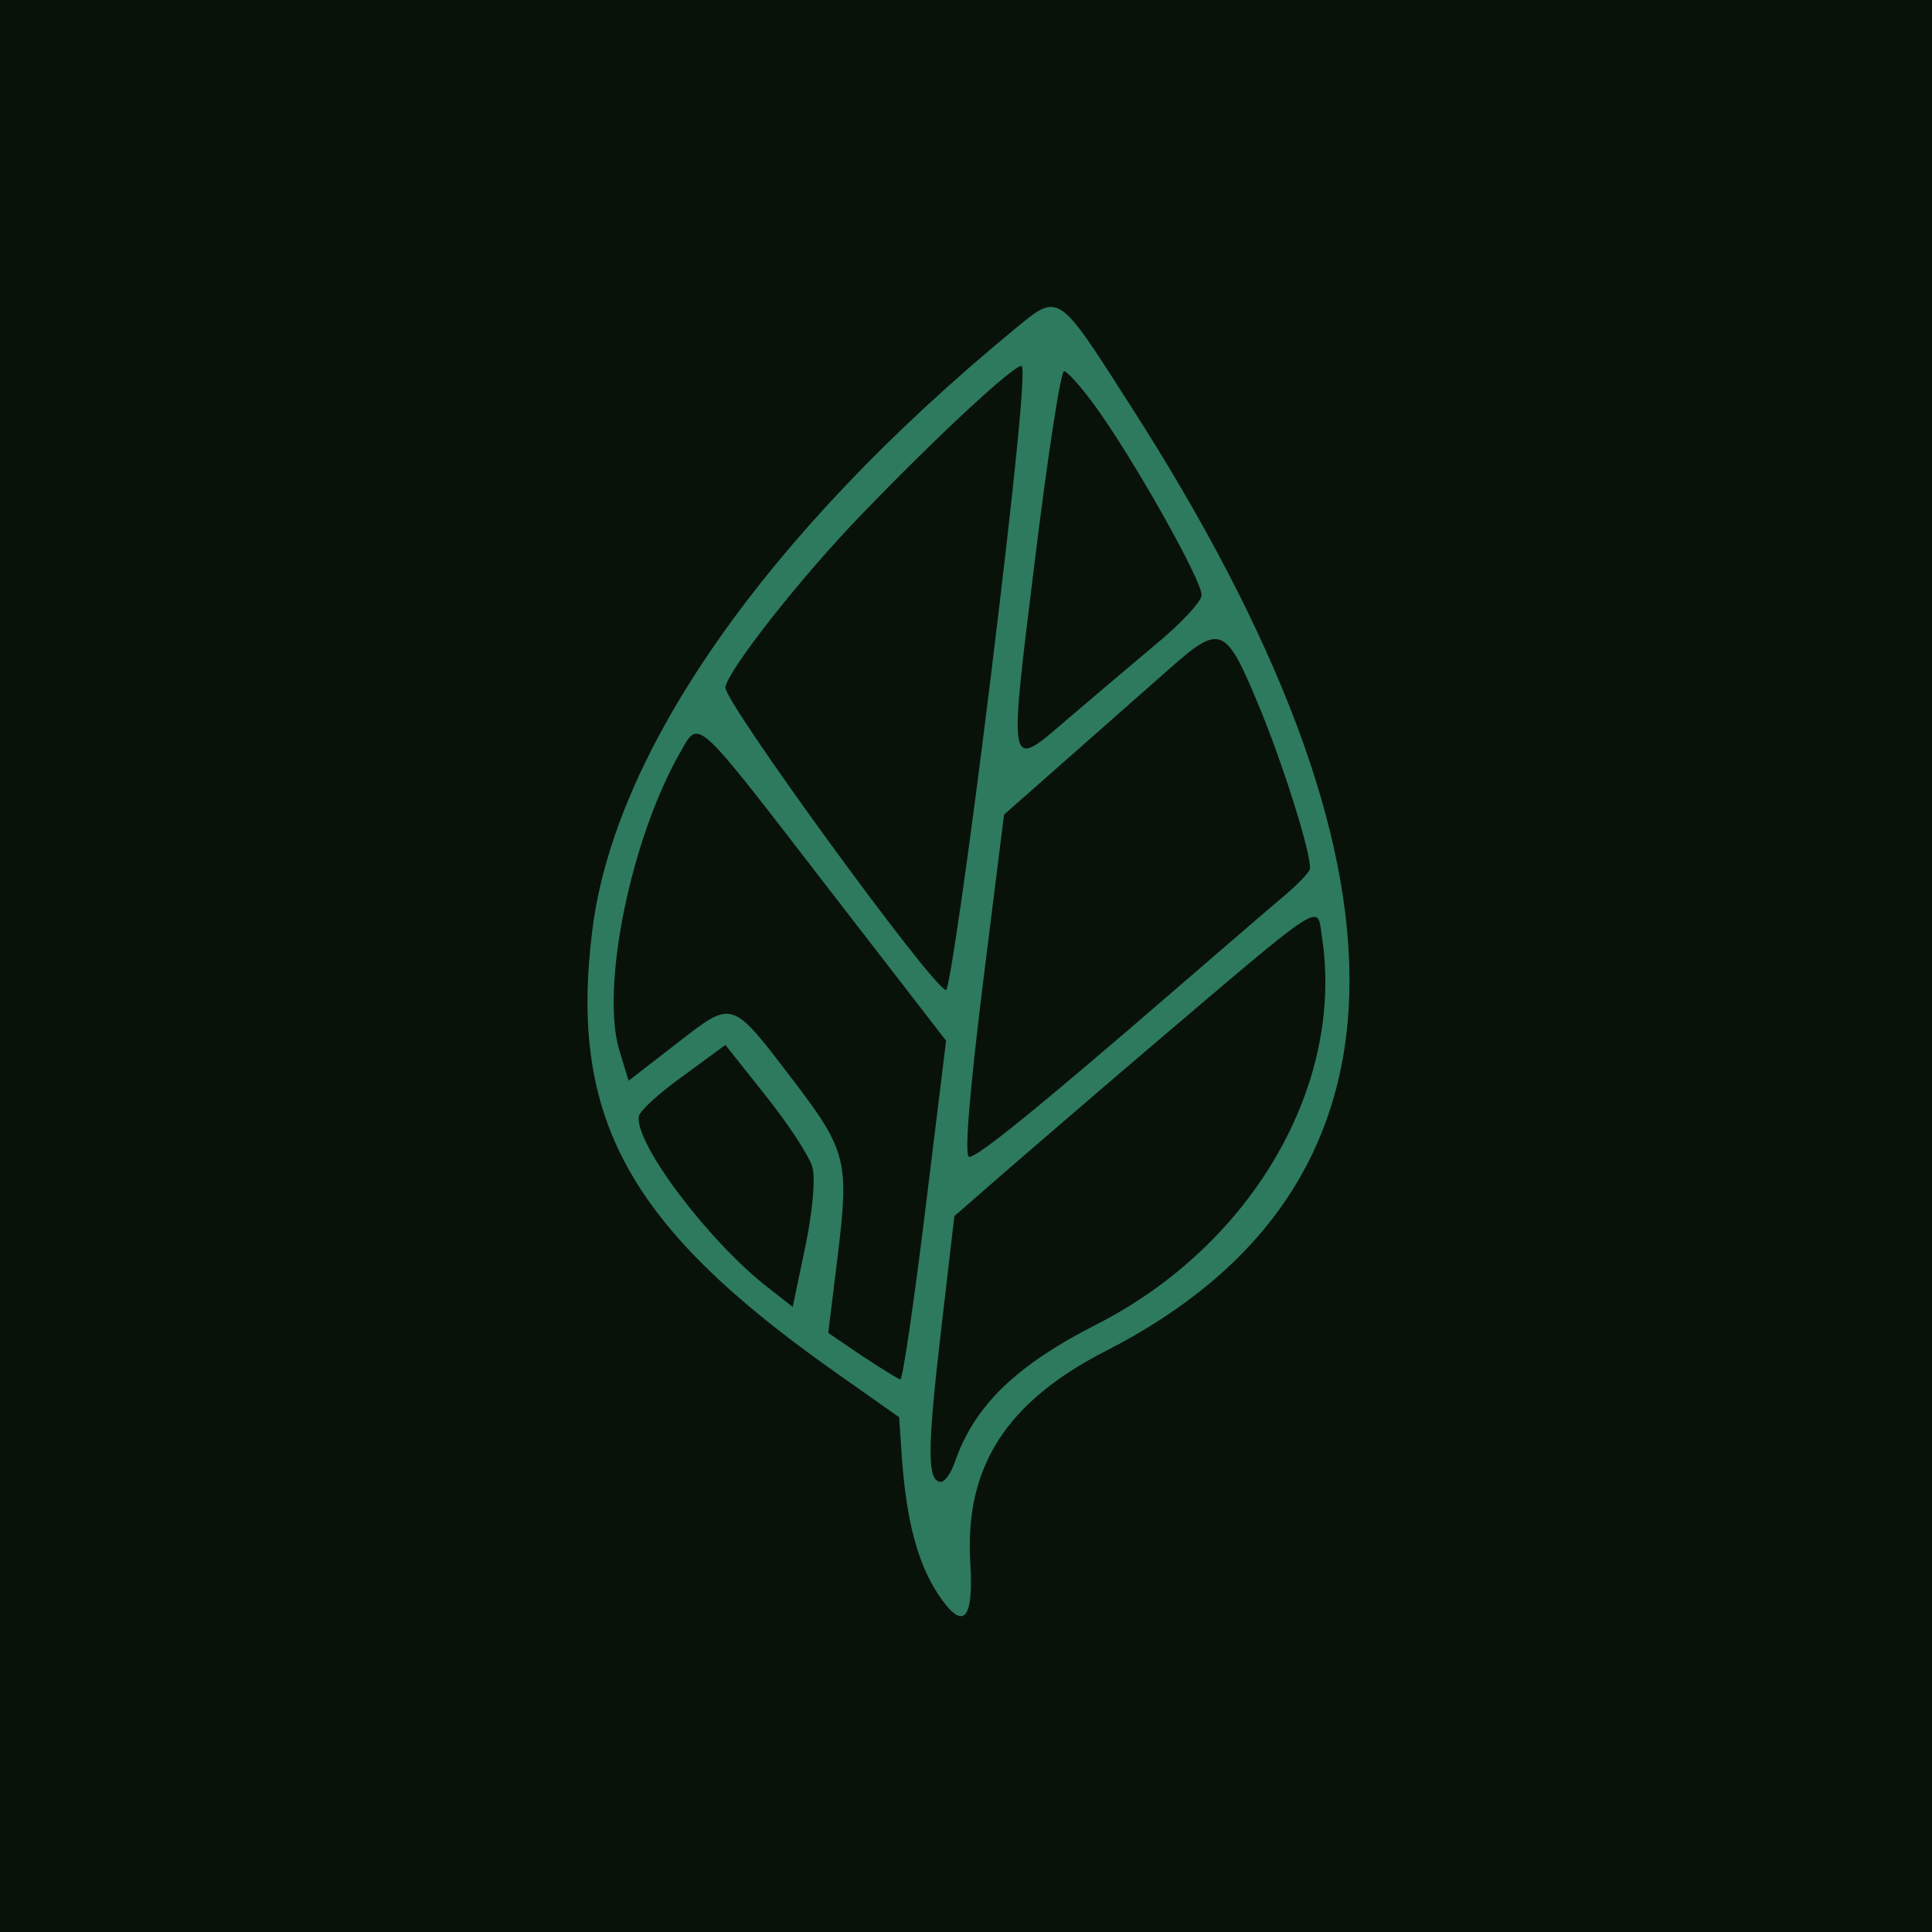
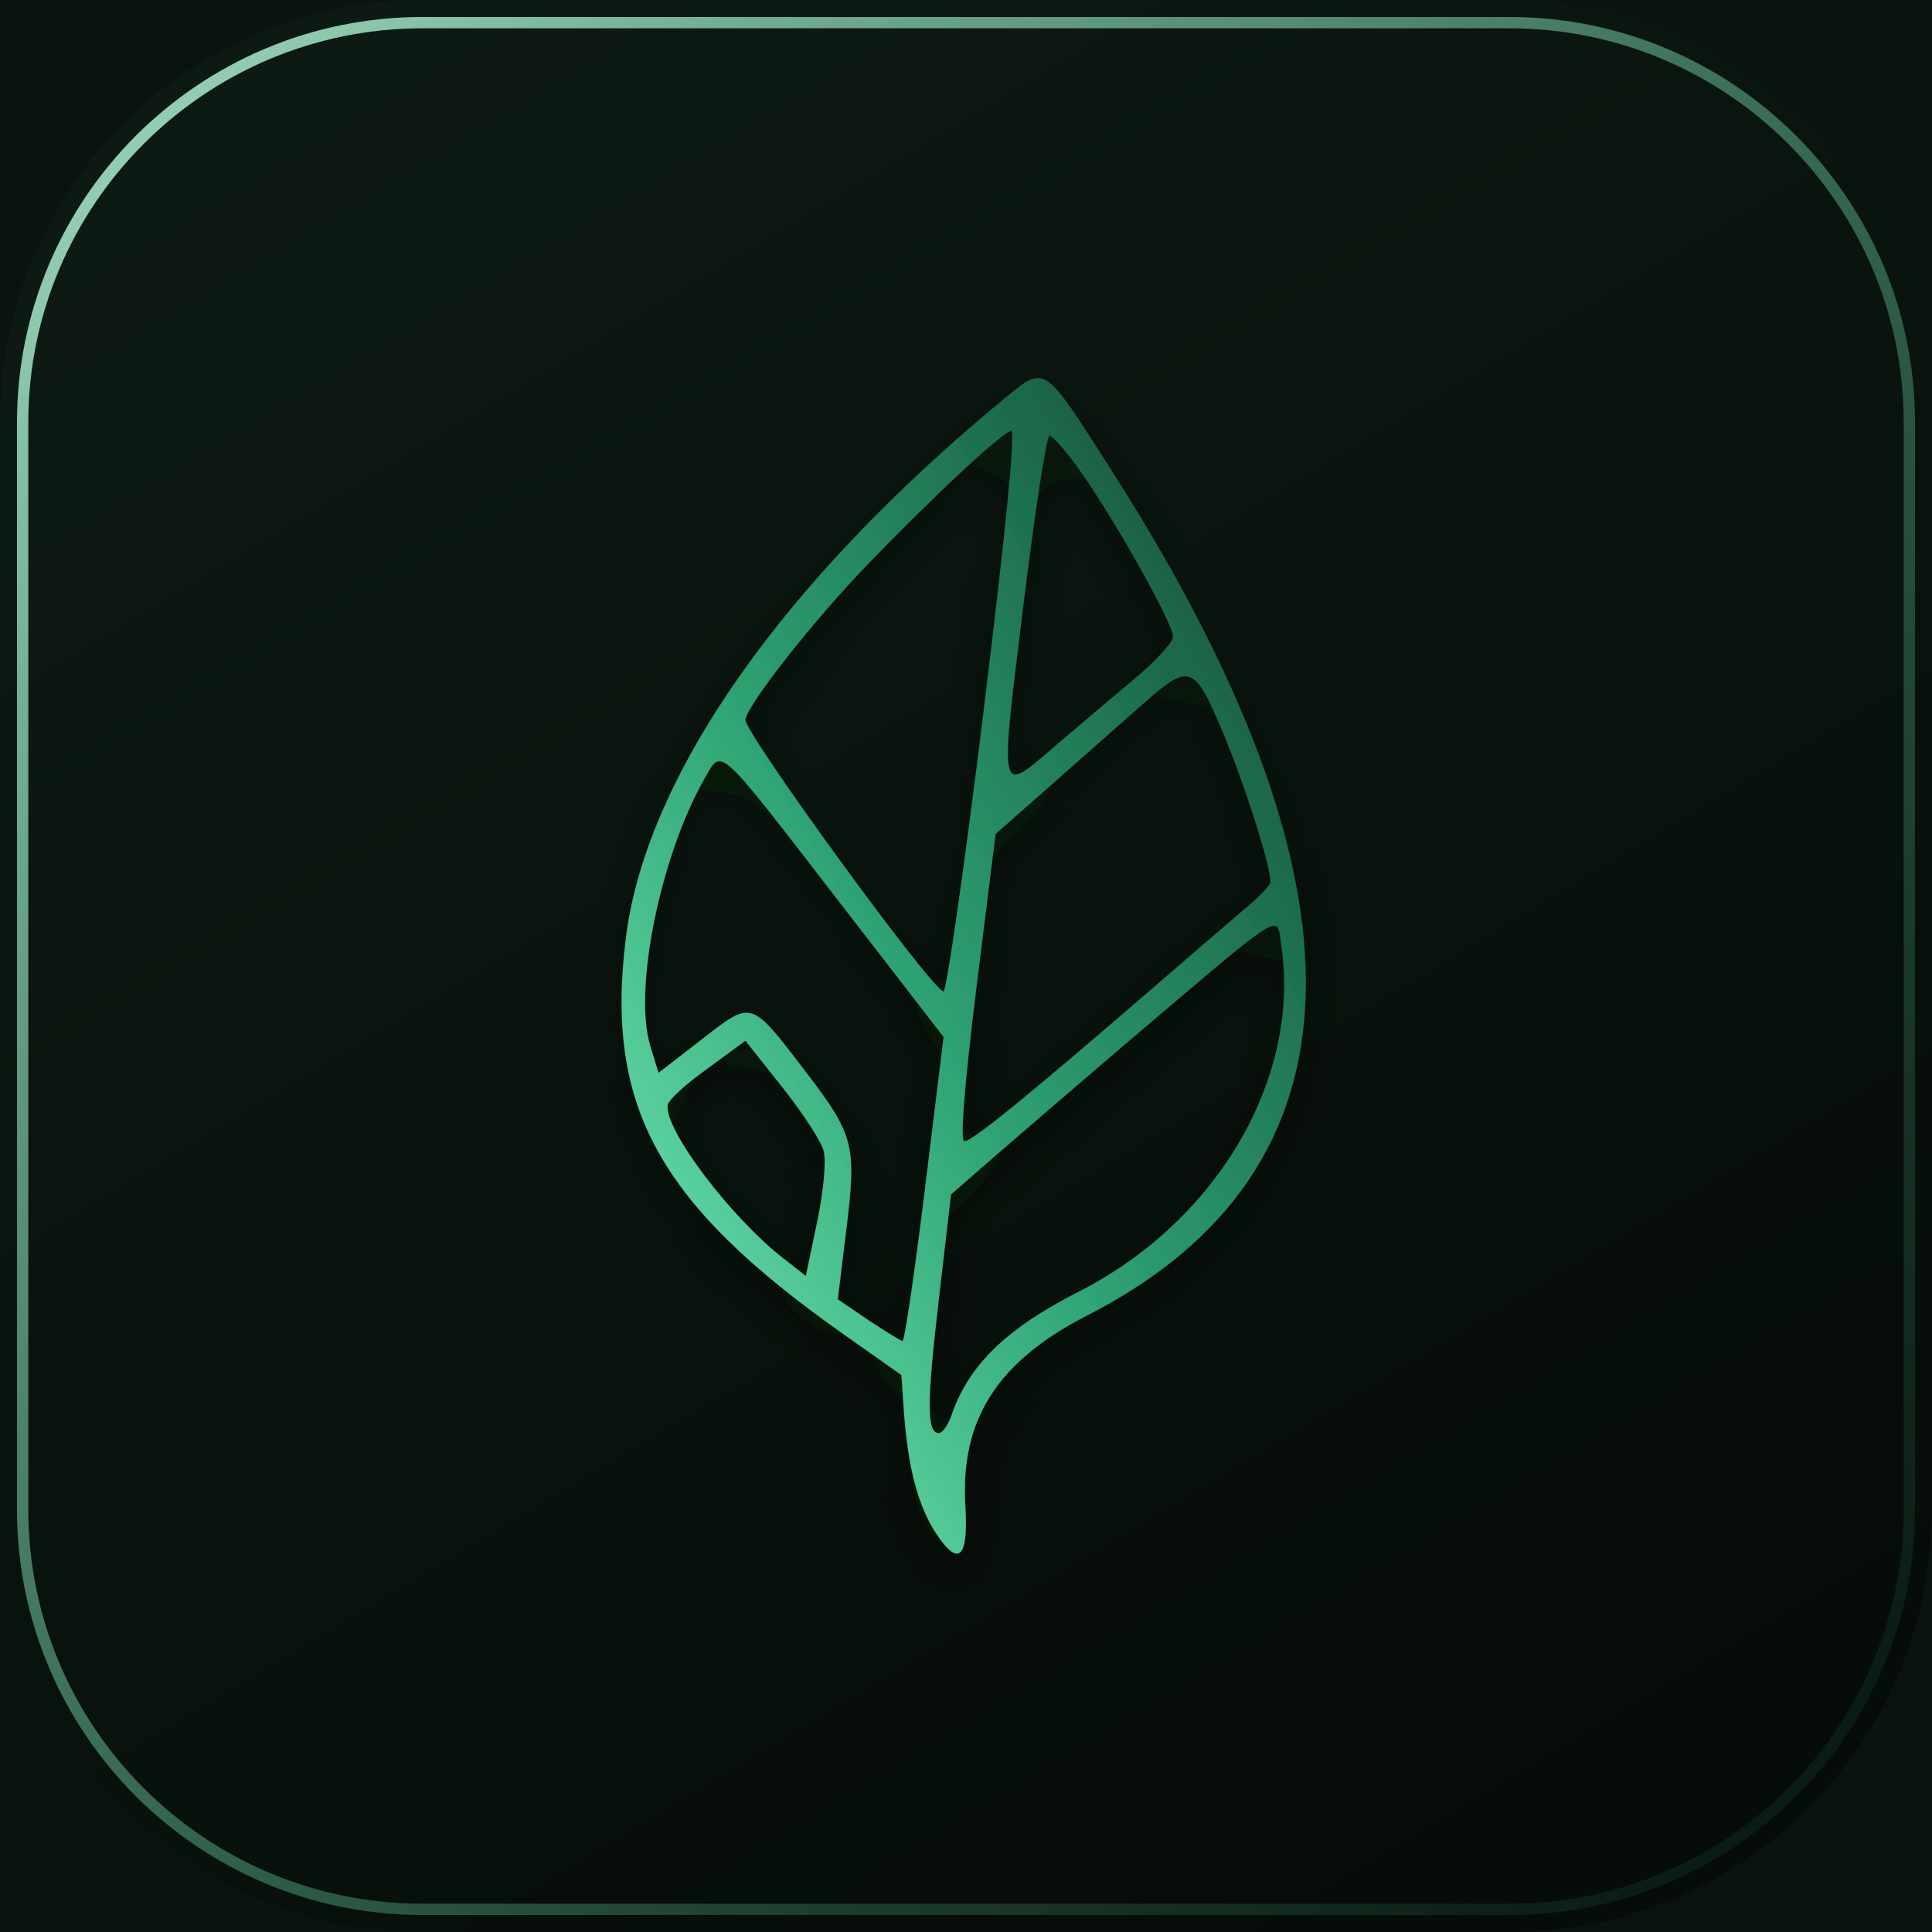
<svg xmlns="http://www.w3.org/2000/svg" viewBox="0 0 512 512">
-   <rect width="512" height="512" fill="#091209" />
-   <g transform="translate(256,265) rotate(7) scale(0.098,-0.098) translate(-5000,-4800)" fill="#2d7a5f" stroke="none">
-     <path d="M4908 6615 c-597 -629 -935 -1264 -934 -1755 0 -508 195 -778 790     -1098 l194 -104 22 -114 c33 -164 76 -271 140 -347 80 -94 106 -62 77 94 -47     255 43 443 294 613 797 539 714 1392 -250 2551 -230 278 -224 275 -333 160z     m52 -945 c0 -472 -8 -850 -17 -850 -36 0 -693 703 -692 740 2 48 167 321 309     509 175 233 359 451 380 451 13 0 20 -304 20 -850z m183 775 c120 -126 357     -447 356 -482 0 -18 -47 -83 -105 -144 -57 -61 -151 -163 -208 -225 -151 -166     -146 -180 -146 406 0 286 7 520 16 520 9 0 48 -34 87 -75z m541 -750 c86 -150     196 -391 196 -430 0 -8 -25 -42 -55 -75 -31 -33 -149 -163 -264 -290 -339     -374 -480 -520 -501 -520 -13 0 -20 167 -20 465 l1 465 151 170 c83 94 193     217 244 275 122 138 137 135 248 -60z m-1098 -633 l374 -378 0 -462 c0 -254     -5 -462 -11 -462 -6 0 -55 23 -110 50 l-99 51 0 208 c0 259 -11 288 -176 457     -196 200 -188 199 -326 62 l-117 -116 -35 79 c-71 161 -39 569 64 816 42 100     20 116 436 -305z m1349 23 c109 -390 -87 -848 -475 -1111 -207 -139 -305 -262     -338 -420 -7 -31 -21 -56 -32 -56 -36 -1 -46 86 -48 405 l-2 313 123 137 c68     75 214 236 325 357 454 493 421 466 447 375z m-1292 -785 c12 -29 15 -118 7     -215 l-14 -166 -73 44 c-174 104 -403 341 -403 416 0 15 47 70 105 123 l104     98 127 -125 c70 -69 136 -147 147 -175z" />
+   <defs>
+     <linearGradient id="bgGrad" x1="20%" y1="0%" x2="80%" y2="100%">
+       <stop offset="0%" stop-color="#0d1a13" />
+       <stop offset="100%" stop-color="#060c08" />
+     </linearGradient>
+     <linearGradient id="leafGloss" x1="15%" y1="5%" x2="85%" y2="100%">
+       <stop offset="0%" stop-color="#6fe6b3" />
+       <stop offset="42%" stop-color="#2fa374" />
+       <stop offset="100%" stop-color="#124a33" />
+     </linearGradient>
+     <radialGradient id="leafHighlight" cx="32%" cy="20%" r="60%">
+       <stop offset="0%" stop-color="#ffffff" stop-opacity="0.65" />
+       <stop offset="40%" stop-color="#ffffff" stop-opacity="0.16" />
+       <stop offset="100%" stop-color="#ffffff" stop-opacity="0" />
+     </radialGradient>
+     <linearGradient id="leafRim" x1="0%" y1="0%" x2="100%" y2="100%">
+       <stop offset="0%" stop-color="#bdffdf" stop-opacity="0.9" />
+       <stop offset="100%" stop-color="#0a3324" stop-opacity="0" />
+     </linearGradient>
+     <clipPath id="leafClipIcon">
+       <g transform="translate(254.8,265.1) rotate(7) scale(0.088,-0.088) translate(-5000,-4800)">
+         <path d="M4908 6615 c-597 -629 -935 -1264 -934 -1755 0 -508 195 -778 790         -1098 l194 -104 22 -114 c33 -164 76 -271 140 -347 80 -94 106 -62 77 94 -47         255 43 443 294 613 797 539 714 1392 -250 2551 -230 278 -224 275 -333 160z         m52 -945 c0 -472 -8 -850 -17 -850 -36 0 -693 703 -692 740 2 48 167 321 309         509 175 233 359 451 380 451 13 0 20 -304 20 -850z m183 775 c120 -126 357         -447 356 -482 0 -18 -47 -83 -105 -144 -57 -61 -151 -163 -208 -225 -151 -166         -146 -180 -146 406 0 286 7 520 16 520 9 0 48 -34 87 -75z m541 -750 c86 -150         196 -391 196 -430 0 -8 -25 -42 -55 -75 -31 -33 -149 -163 -264 -290 -339         -374 -480 -520 -501 -520 -13 0 -20 167 -20 465 l1 465 151 170 c83 94 193         217 244 275 122 138 137 135 248 -60z m-1098 -633 l374 -378 0 -462 c0 -254         -5 -462 -11 -462 -6 0 -55 23 -110 50 l-99 51 0 208 c0 259 -11 288 -176 457         -196 200 -188 199 -326 62 l-117 -116 -35 79 c-71 161 -39 569 64 816 42 100         20 116 436 -305z m1349 23 c109 -390 -87 -848 -475 -1111 -207 -139 -305 -262         -338 -420 -7 -31 -21 -56 -32 -56 -36 -1 -46 86 -48 405 l-2 313 123 137 c68         75 214 236 325 357 454 493 421 466 447 375z m-1292 -785 c12 -29 15 -118 7         -215 l-14 -166 -73 44 c-174 104 -403 341 -403 416 0 15 47 70 105 123 l104         98 127 -125 c70 -69 136 -147 147 -175z" />
+       </g>
+     </clipPath>
+     <filter id="leafShadowIcon" x="-60%" y="-60%" width="220%" height="220%">
+       <feDropShadow dx="0" dy="5" stdDeviation="6" flood-color="#02120b" flood-opacity="0.45" />
+     </filter>
+     <linearGradient id="cardOutline" x1="0%" y1="0%" x2="100%" y2="100%">
+       <stop offset="0%" stop-color="#bdffdf" stop-opacity="0.85" />
+       <stop offset="55%" stop-color="#5fbf94" stop-opacity="0.45" />
+       <stop offset="100%" stop-color="#0a3324" stop-opacity="0.25" />
+     </linearGradient>
+   </defs>
+   <rect width="512" height="512" fill="#0a140f" />
+   <rect width="512" height="512" rx="112" ry="112" fill="url(#bgGrad)" />
+   <rect x="6" y="6" width="500" height="500" rx="106" ry="106" fill="none" stroke="url(#cardOutline)" stroke-width="3" />
+   <g filter="url(#leafShadowIcon)">
+     <g transform="translate(254.8,265.1) rotate(7) scale(0.088,-0.088) translate(-5000,-4800)" fill="url(#leafGloss)" stroke="none">
+       <path d="M4908 6615 c-597 -629 -935 -1264 -934 -1755 0 -508 195 -778 790       -1098 l194 -104 22 -114 c33 -164 76 -271 140 -347 80 -94 106 -62 77 94 -47       255 43 443 294 613 797 539 714 1392 -250 2551 -230 278 -224 275 -333 160z       m52 -945 c0 -472 -8 -850 -17 -850 -36 0 -693 703 -692 740 2 48 167 321 309       509 175 233 359 451 380 451 13 0 20 -304 20 -850z m183 775 c120 -126 357       -447 356 -482 0 -18 -47 -83 -105 -144 -57 -61 -151 -163 -208 -225 -151 -166       -146 -180 -146 406 0 286 7 520 16 520 9 0 48 -34 87 -75z m541 -750 c86 -150       196 -391 196 -430 0 -8 -25 -42 -55 -75 -31 -33 -149 -163 -264 -290 -339       -374 -480 -520 -501 -520 -13 0 -20 167 -20 465 l1 465 151 170 c83 94 193       217 244 275 122 138 137 135 248 -60z m-1098 -633 l374 -378 0 -462 c0 -254       -5 -462 -11 -462 -6 0 -55 23 -110 50 l-99 51 0 208 c0 259 -11 288 -176 457       -196 200 -188 199 -326 62 l-117 -116 -35 79 c-71 161 -39 569 64 816 42 100       20 116 436 -305z m1349 23 c109 -390 -87 -848 -475 -1111 -207 -139 -305 -262       -338 -420 -7 -31 -21 -56 -32 -56 -36 -1 -46 86 -48 405 l-2 313 123 137 c68       75 214 236 325 357 454 493 421 466 447 375z m-1292 -785 c12 -29 15 -118 7       -215 l-14 -166 -73 44 c-174 104 -403 341 -403 416 0 15 47 70 105 123 l104       98 127 -125 c70 -69 136 -147 147 -175z" />
+     </g>
  </g>
+   <g clip-path="url(#leafClipIcon)">
+     <g transform="translate(254.8,265.1) rotate(7) scale(0.088,-0.088) translate(-5000,-4800)" fill="none" stroke="url(#leafRim)" stroke-width="66">
+       <path d="M4908 6615 c-597 -629 -935 -1264 -934 -1755 0 -508 195 -778 790       -1098 l194 -104 22 -114 c33 -164 76 -271 140 -347 80 -94 106 -62 77 94 -47       255 43 443 294 613 797 539 714 1392 -250 2551 -230 278 -224 275 -333 160z" />
+     </g>
+   </g>
+   <rect x="0" y="0" width="512" height="512" fill="url(#leafHighlight)" clip-path="url(#leafClipIcon)" />
</svg>
